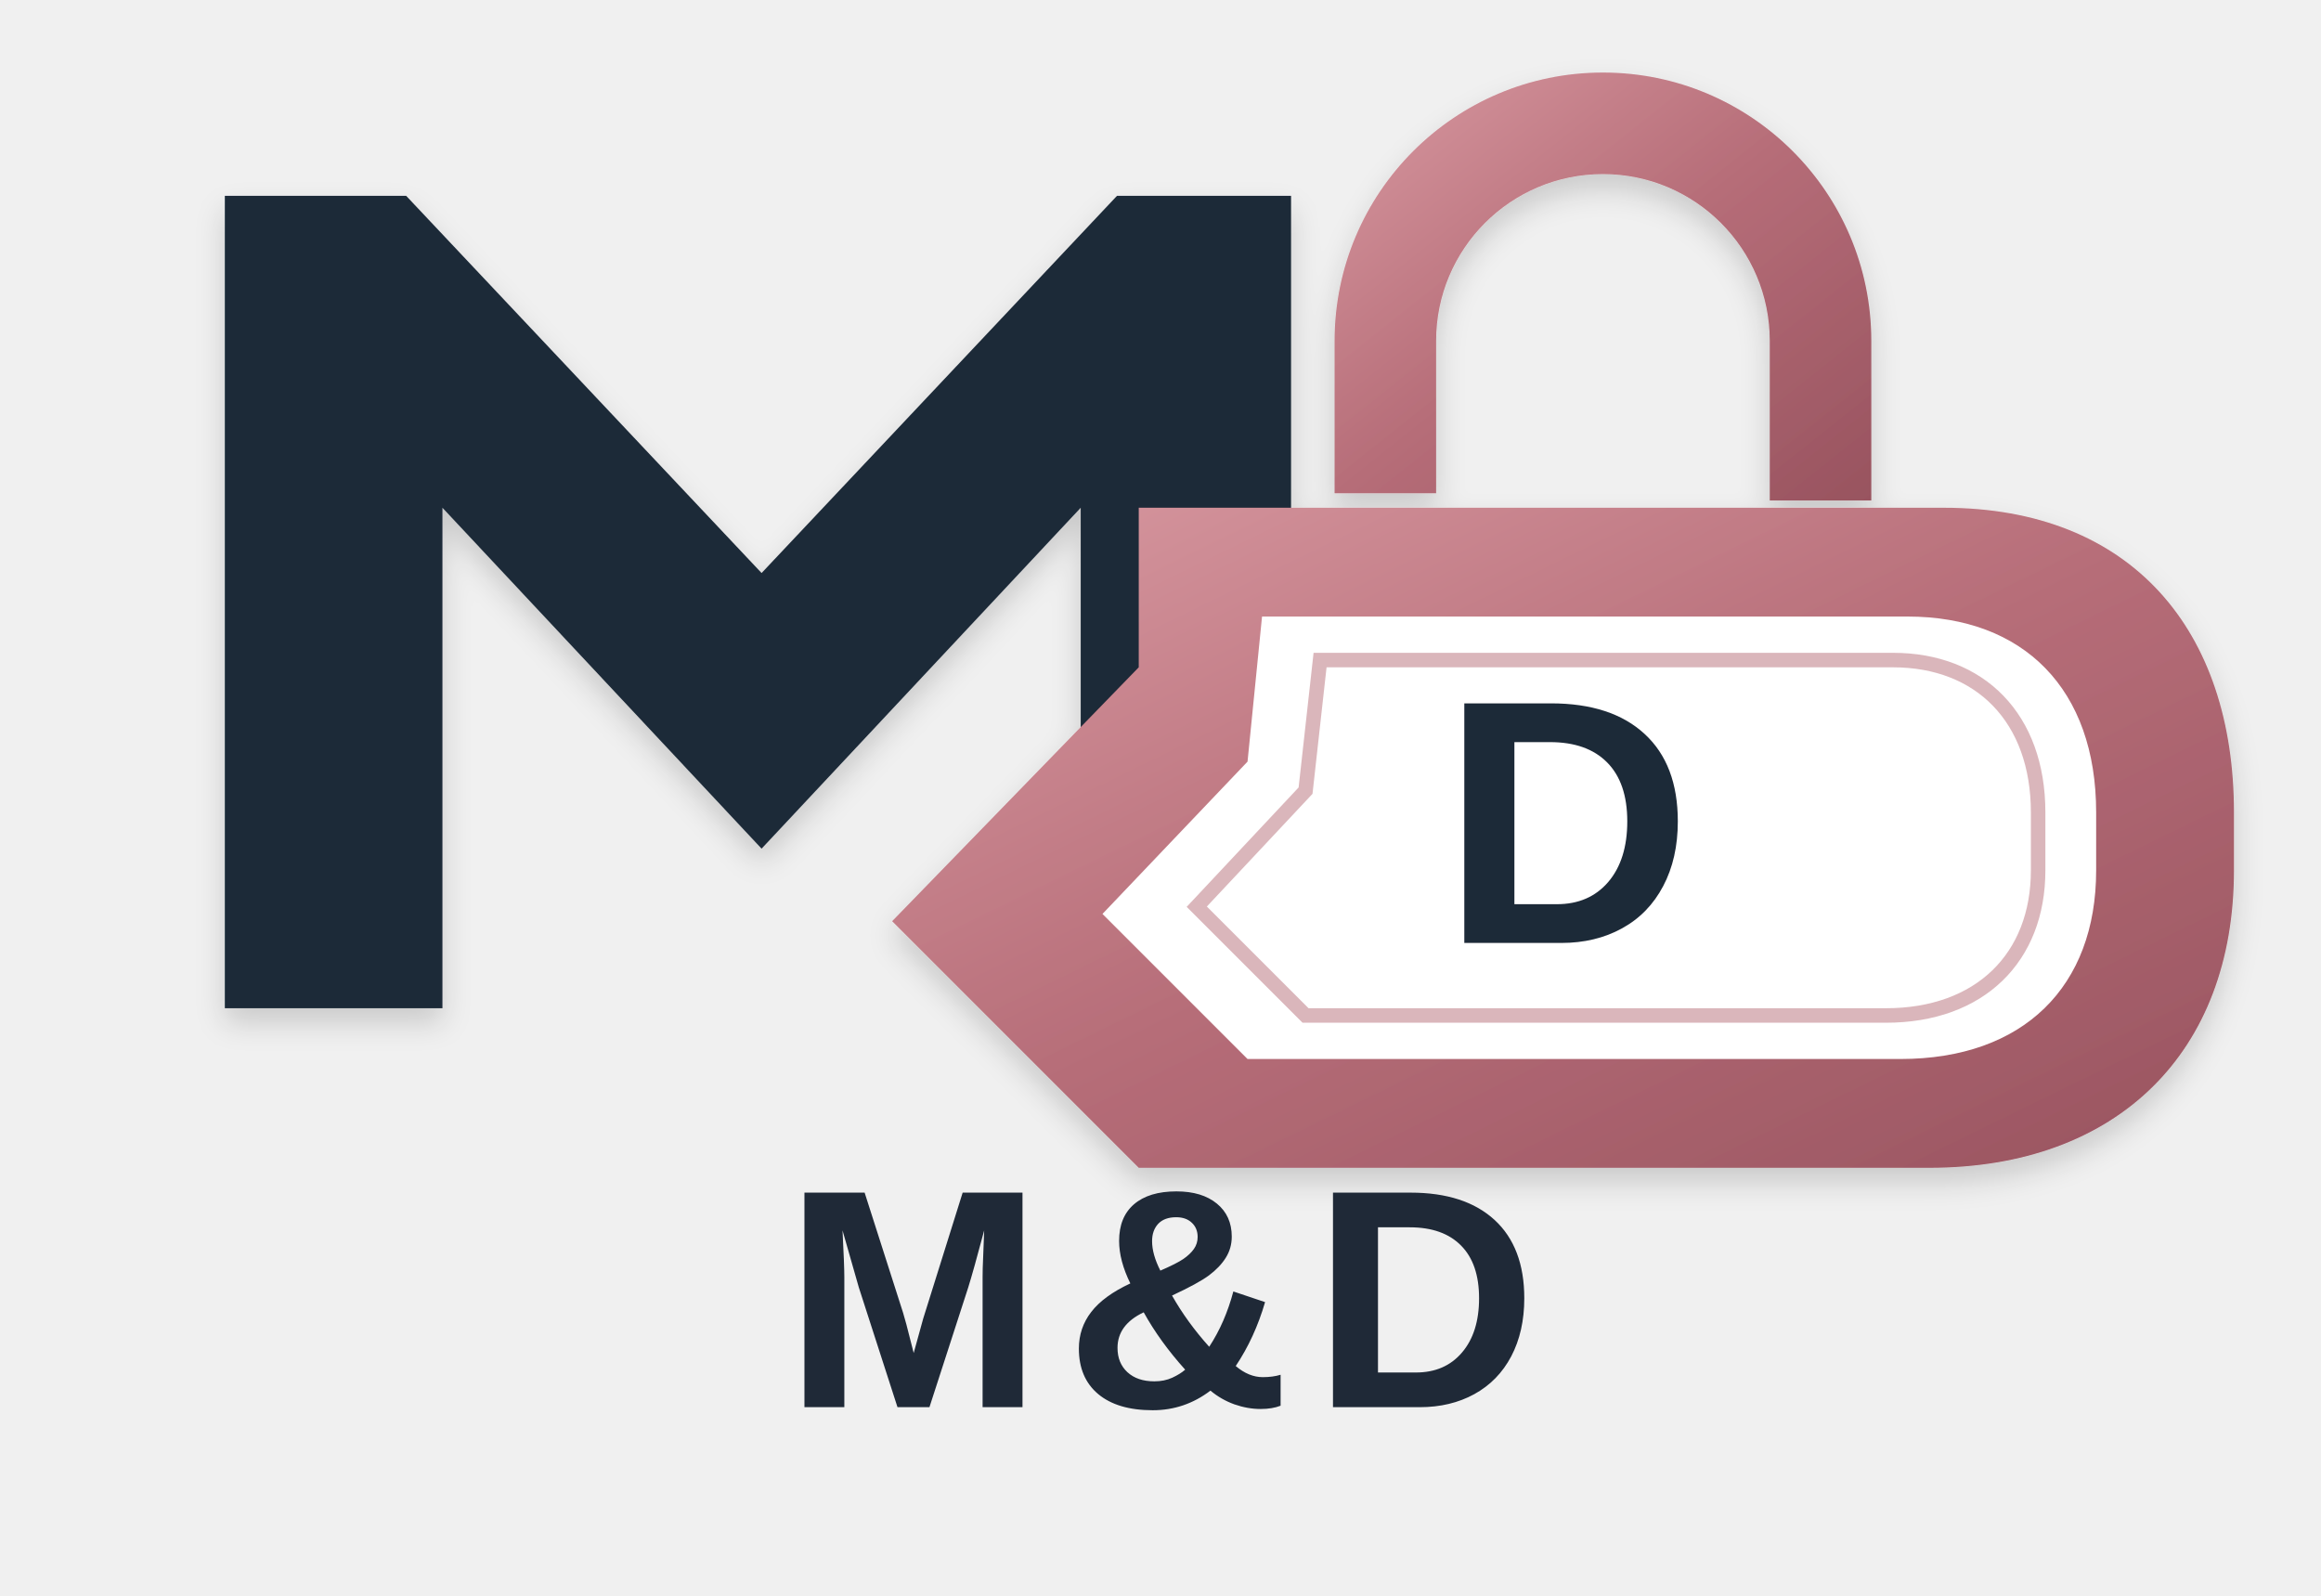
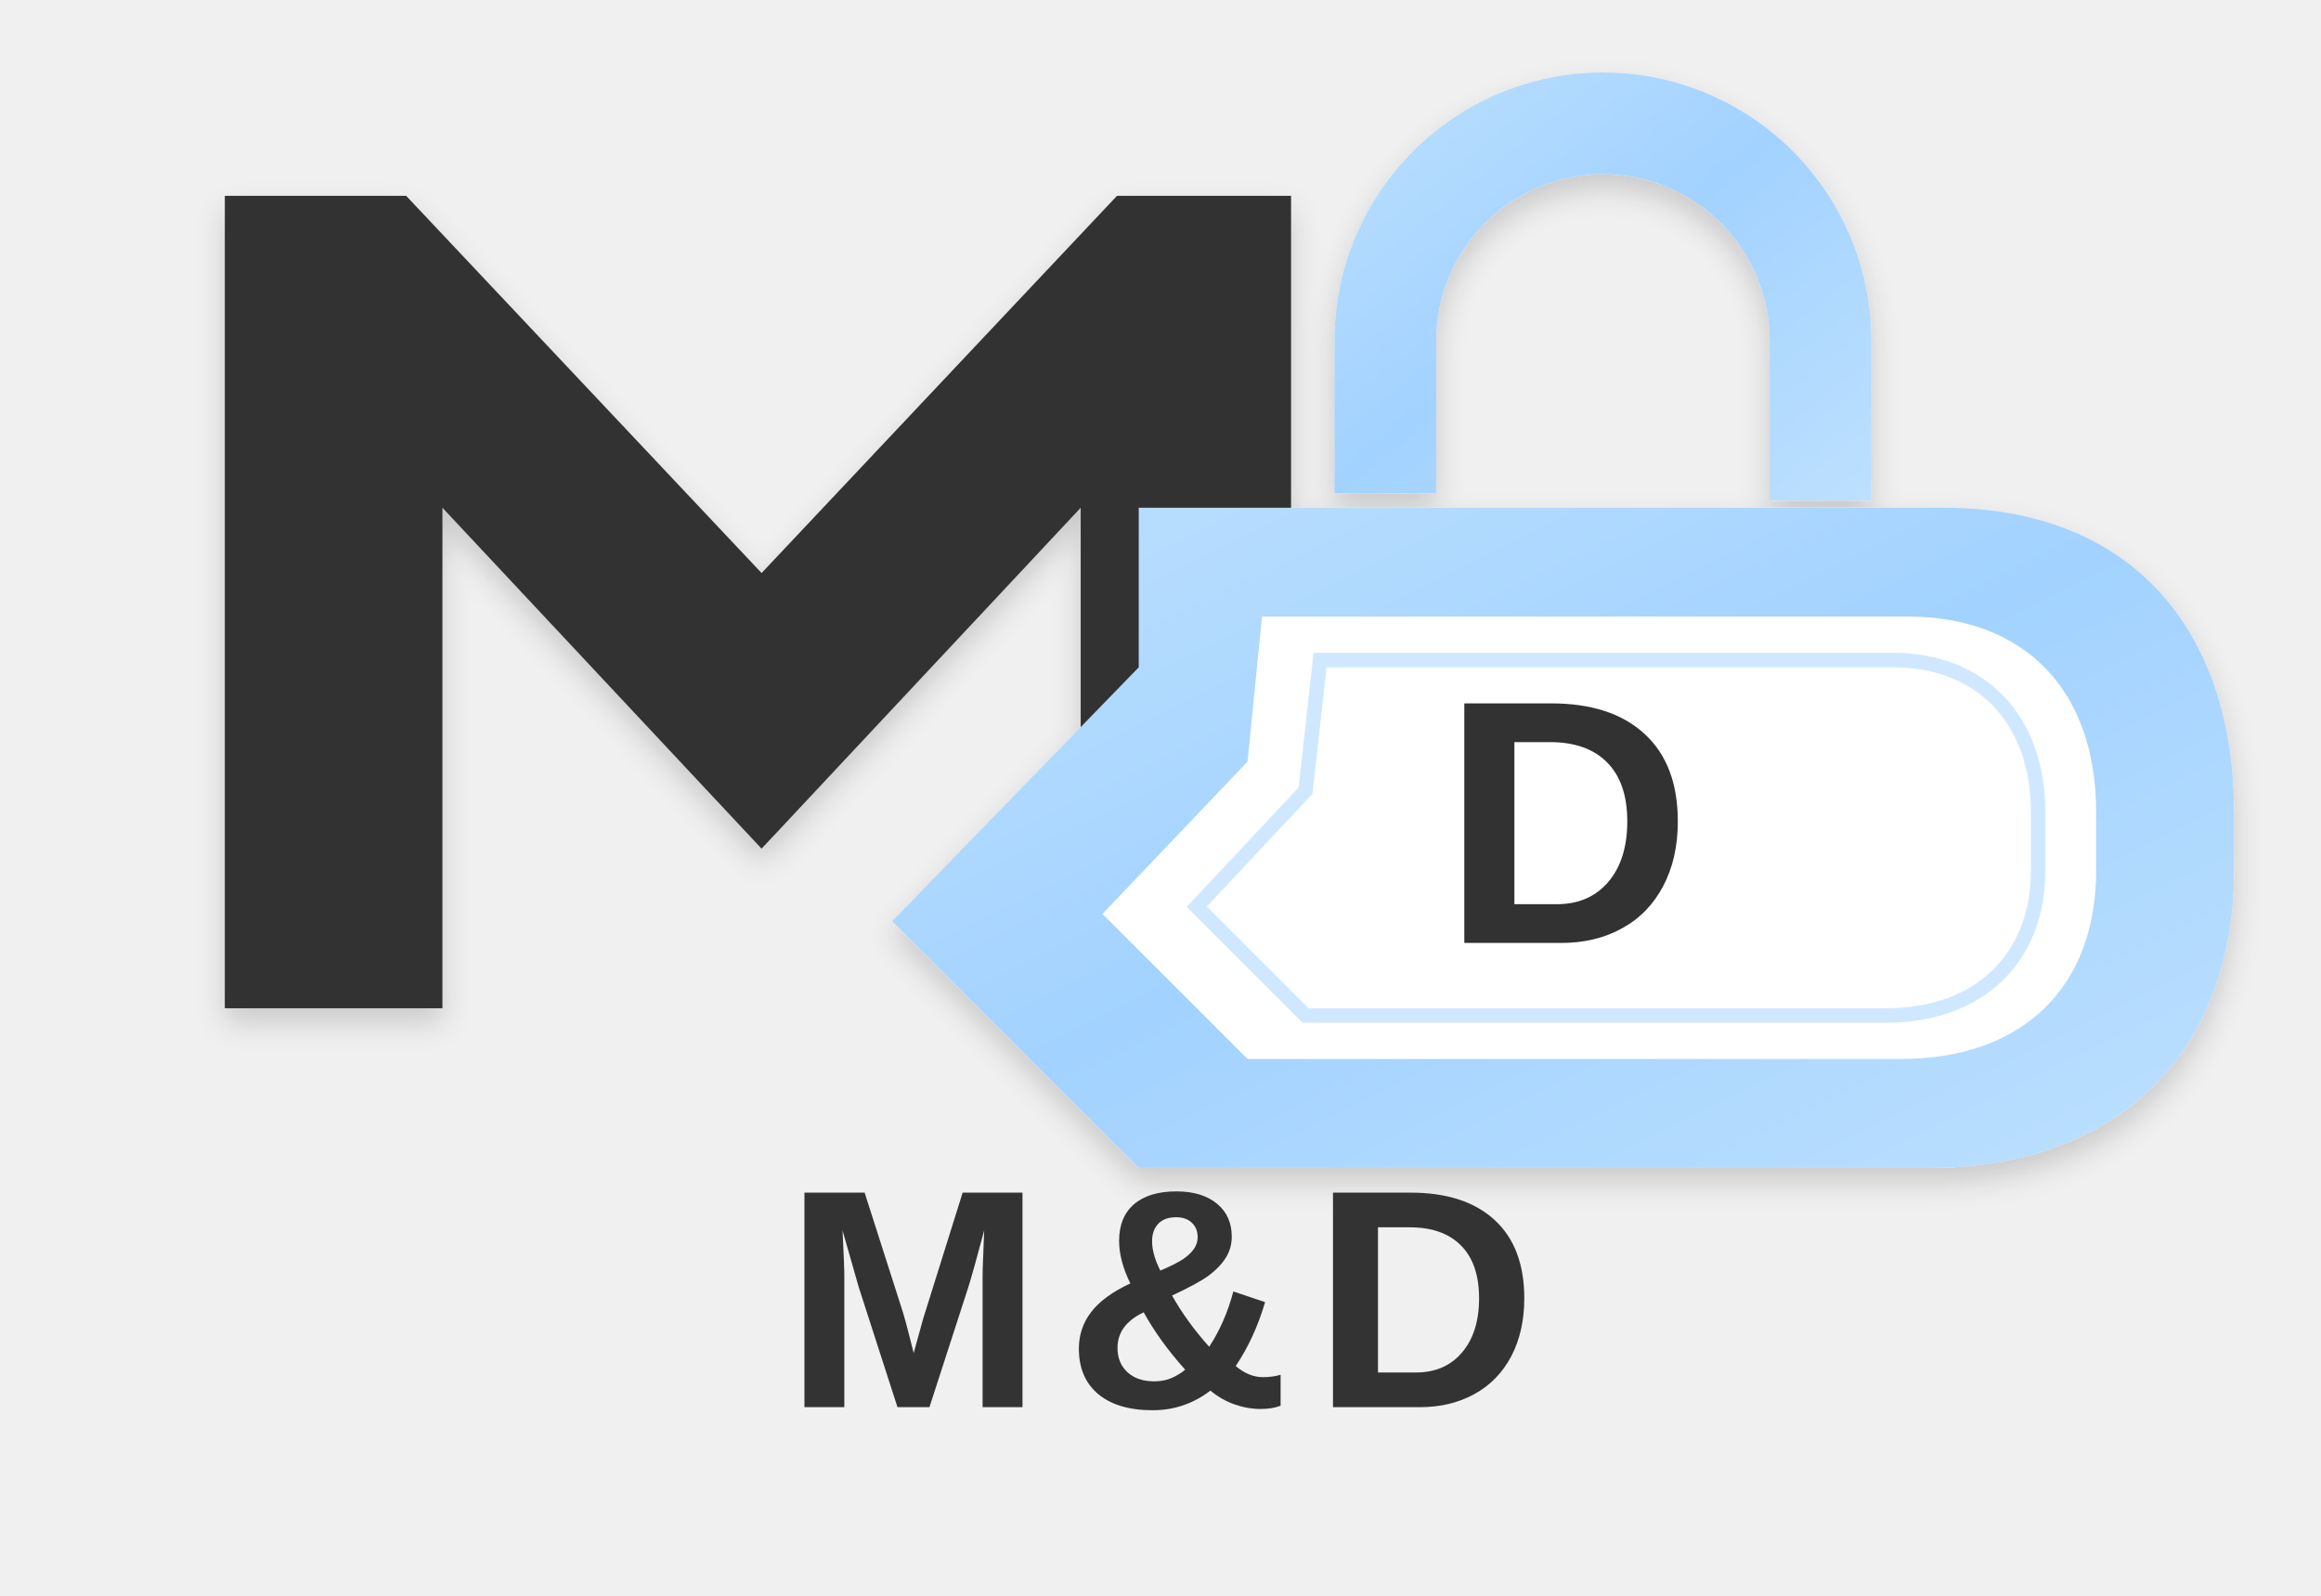
<svg xmlns="http://www.w3.org/2000/svg" viewBox="0 0 320 220">
  <defs>
    <linearGradient id="gold" x1="0" y1="0" x2="1" y2="1">
-       <stop offset="0" stop-color="#D99AA2" />
-       <stop offset=".48" stop-color="#B76E79" />
-       <stop offset="1" stop-color="#98535F" />
+       <stop offset="0" stop-color="#BDE0FE" />
+       <stop offset=".48" stop-color="#A2D2FF" />
+       <stop offset="1" stop-color="#BDE0FE" />
    </linearGradient>
    <filter id="soft-shadow" x="-.12" y="-.12" width="1.24" height="1.3">
      <feGaussianBlur in="SourceAlpha" stdDeviation="2" />
      <feOffset dy="2" />
      <feComponentTransfer>
        <feFuncA type="linear" slope=".16" />
      </feComponentTransfer>
      <feMerge>
        <feMergeNode />
        <feMergeNode in="SourceGraphic" />
      </feMerge>
    </filter>
  </defs>
  <g filter="url(#soft-shadow)">
-     <path d="M31 139V27h25l49 52 49-52h24v112h-29V70l-44 47-44-47v69z" fill="#1F2937" />
+     <path d="M31 139V27h25l49 52 49-52h24v112h-29V70l-44 47-44-47v69z" fill="#333333" />
    <path d="M184 68V47a37 37 0 0 1 74 0v22h-14V47a23 23 0 0 0-46 0v21z" fill="url(#gold)" />
    <path d="M157 70h111c26 0 40 17 40 42v8c0 25-16 41-42 41H157l-34-34 34-35z" fill="url(#gold)" />
    <path d="M174 85h89c16 0 26 10 26 27v8c0 16-10 26-27 26h-90l-20-20 20-21z" fill="#fff" />
-     <path d="M182 91h79c12 0 20 8 20 21v8c0 12-8 20-21 20h-80l-15-15 15-16z" fill="none" stroke="#B76E79" stroke-opacity=".5" stroke-width="2" />
-     <text x="216" y="130" fill="#1F2937" font-family="Arial,sans-serif" font-size="48" font-weight="700" text-anchor="middle">D</text>
+     <path d="M182 91h79c12 0 20 8 20 21v8c0 12-8 20-21 20h-80l-15-15 15-16z" fill="none" stroke="#A2D2FF" stroke-opacity=".5" stroke-width="2" />
+     <text x="216" y="130" fill="#333333" font-family="Arial,sans-serif" font-size="48" font-weight="700" text-anchor="middle">D</text>
  </g>
-   <text x="160" y="194" fill="#1F2937" font-family="Arial,sans-serif" font-size="43" font-weight="800" letter-spacing="3" text-anchor="middle">M&amp;D</text>
+   <text x="160" y="194" fill="#333333" font-family="Arial,sans-serif" font-size="43" font-weight="800" letter-spacing="3" text-anchor="middle">M&amp;D</text>
</svg>
